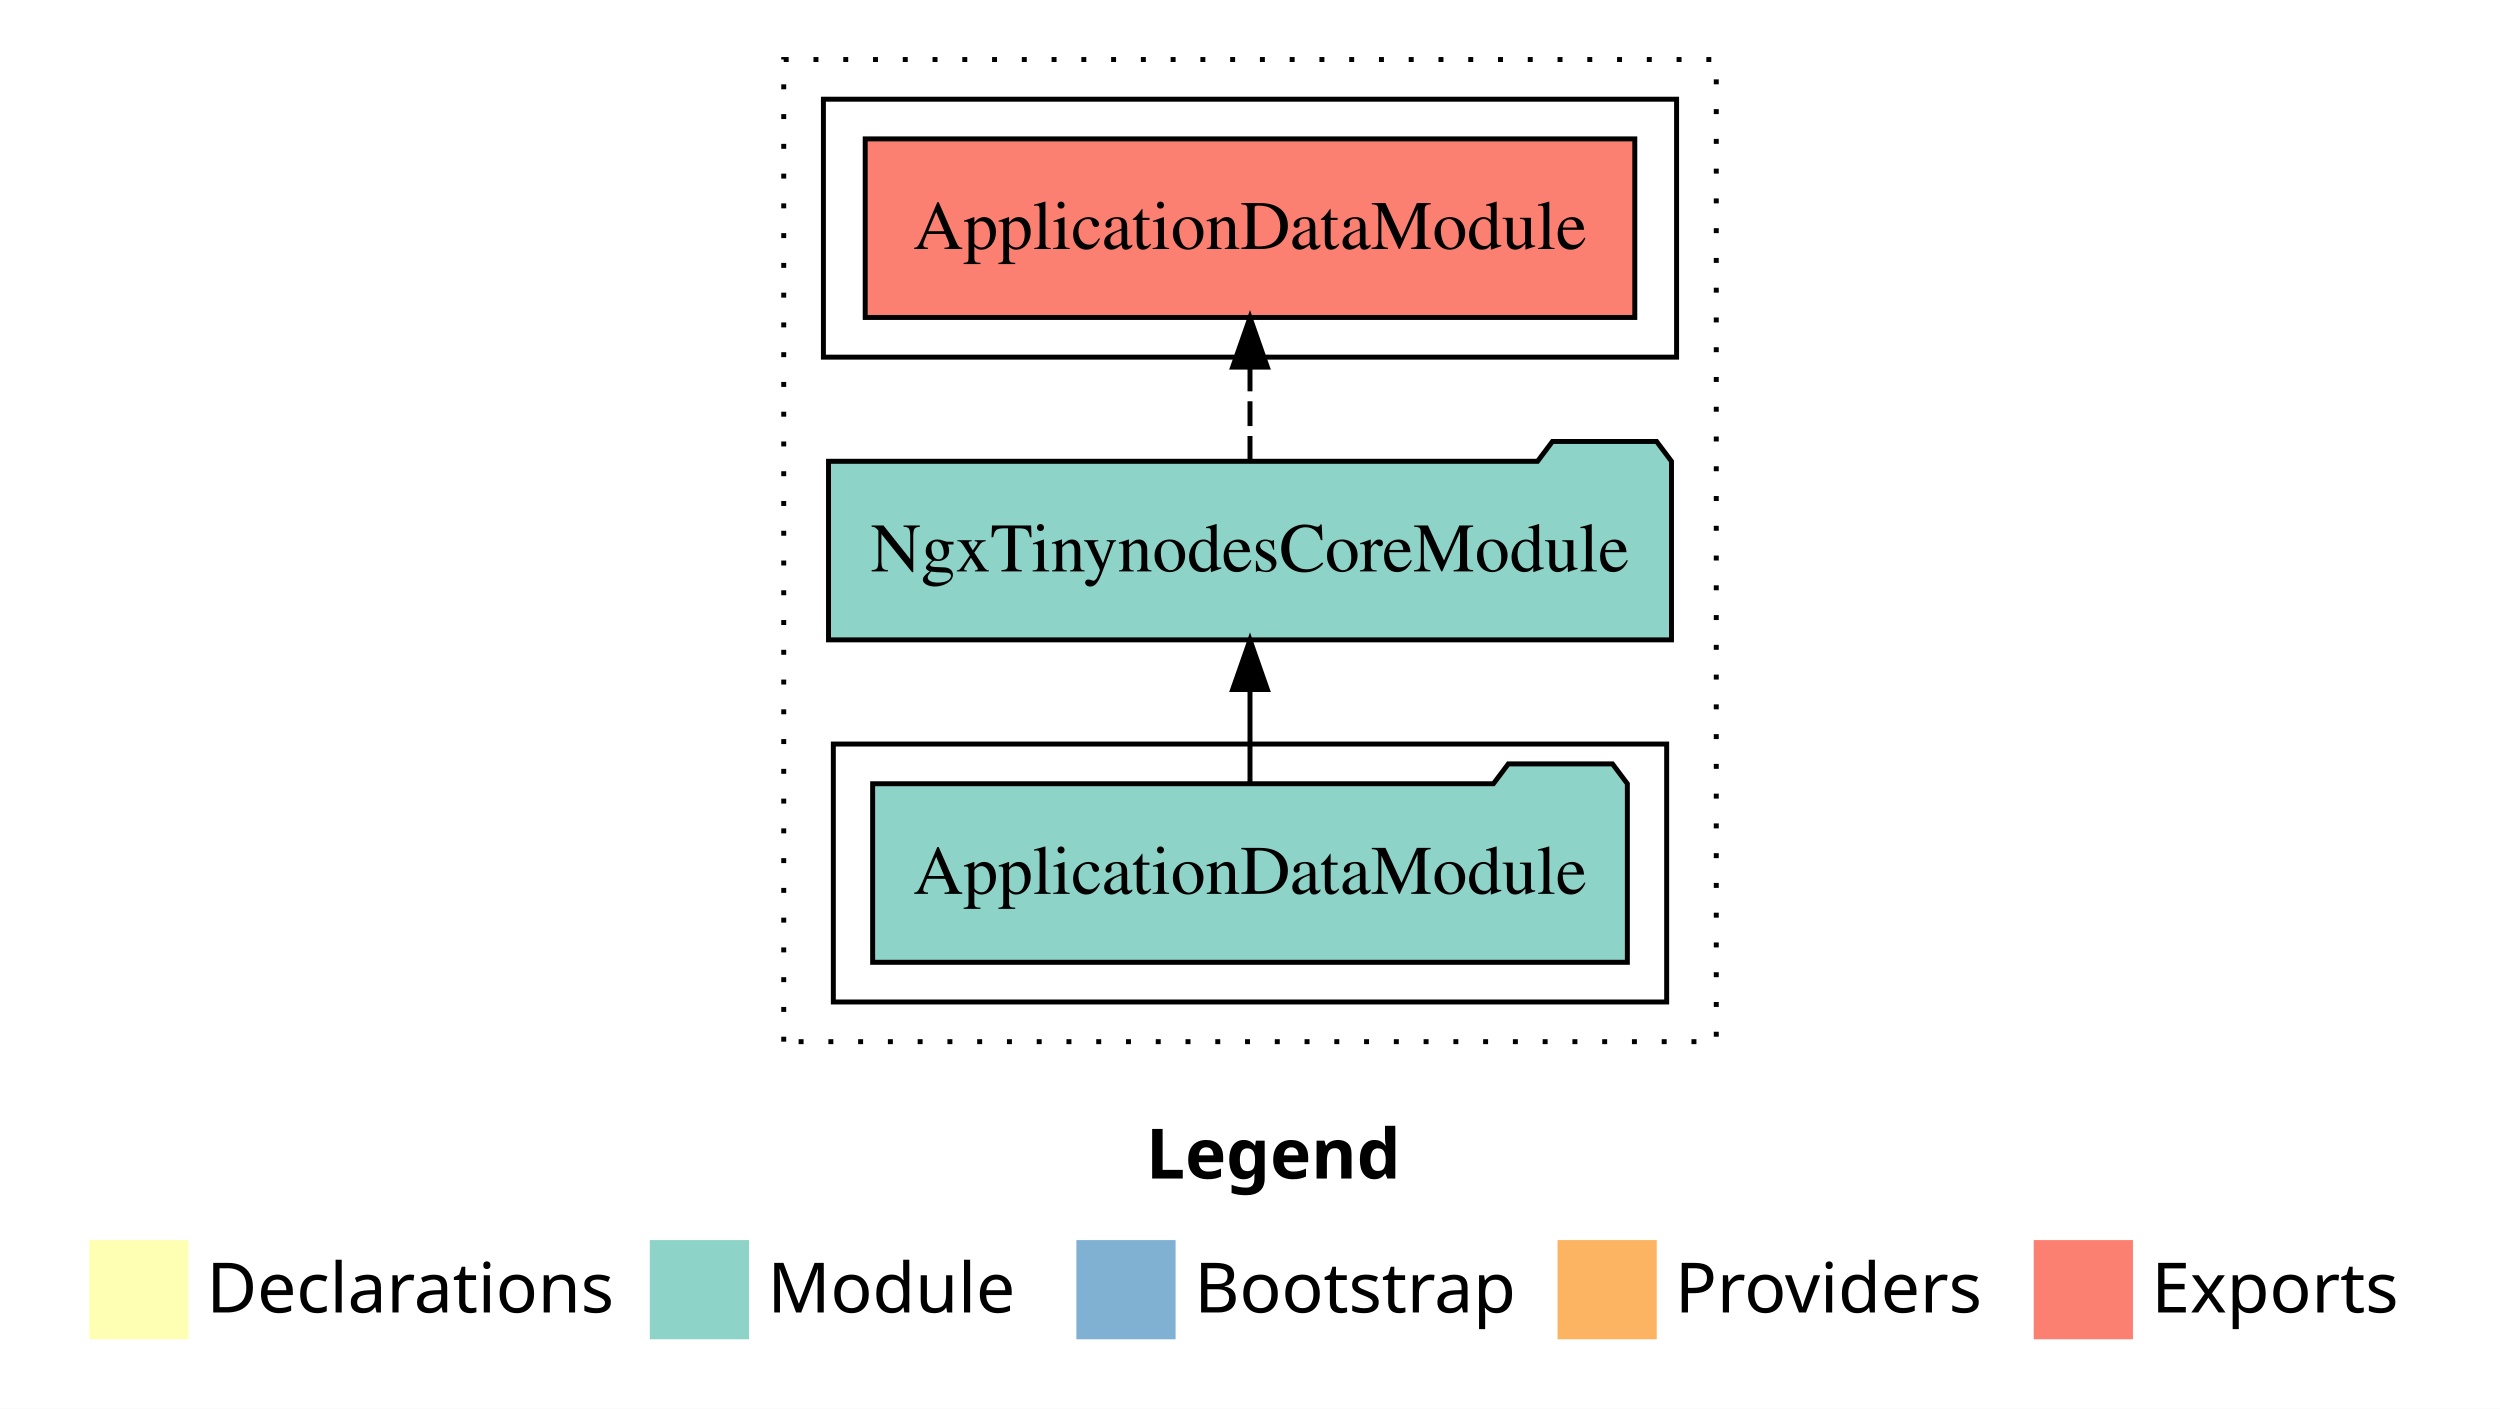
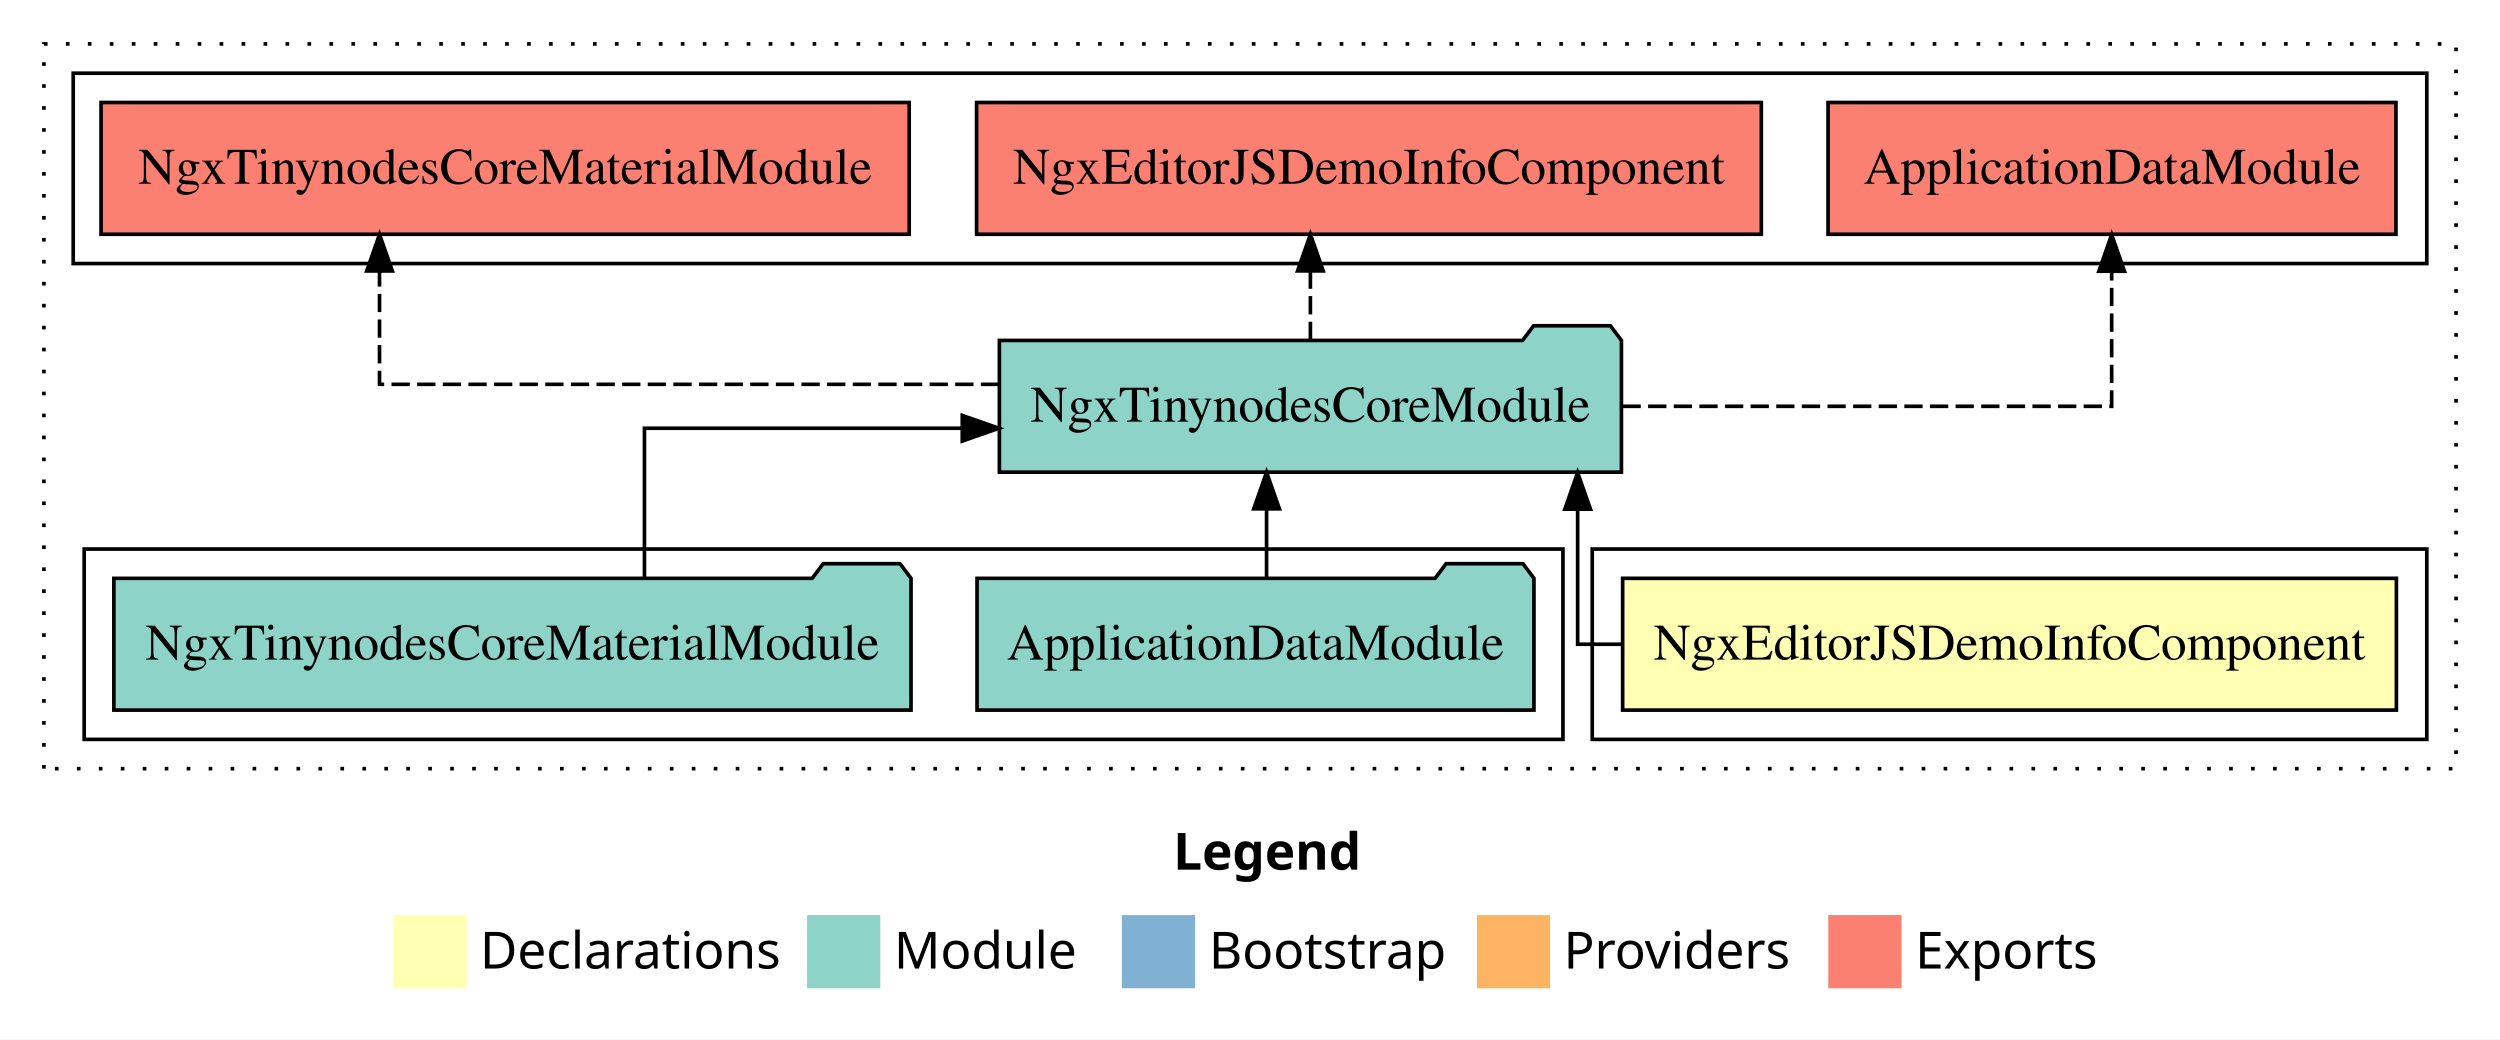
- <svg xmlns="http://www.w3.org/2000/svg" width="504pt" height="284pt" viewBox="0.00 0.00 504.00 284.00">
+ <svg xmlns="http://www.w3.org/2000/svg" width="683pt" height="284pt" viewBox="0.00 0.00 683.00 284.00">
  <g id="graph0" class="graph" transform="scale(1 1) rotate(0) translate(4 280)">
-     <polygon fill="#ffffff" stroke="transparent" points="-4,4 -4,-280 500,-280 500,4 -4,4" />
-     <text text-anchor="start" x="227.009" y="-42.4" font-family="sans-serif" font-weight="bold" font-size="14.00" fill="#000000">Legend</text>
-     <polygon fill="#ffffb3" stroke="transparent" points="14,-10 14,-30 34,-30 34,-10 14,-10" />
-     <text text-anchor="start" x="37.629" y="-15.4" font-family="sans-serif" font-size="14.00" fill="#000000">  Declarations</text>
-     <polygon fill="#8dd3c7" stroke="transparent" points="127,-10 127,-30 147,-30 147,-10 127,-10" />
-     <text text-anchor="start" x="150.725" y="-15.4" font-family="sans-serif" font-size="14.00" fill="#000000">  Module</text>
-     <polygon fill="#80b1d3" stroke="transparent" points="213,-10 213,-30 233,-30 233,-10 213,-10" />
-     <text text-anchor="start" x="236.781" y="-15.4" font-family="sans-serif" font-size="14.00" fill="#000000">  Bootstrap</text>
-     <polygon fill="#fdb462" stroke="transparent" points="310,-10 310,-30 330,-30 330,-10 310,-10" />
-     <text text-anchor="start" x="333.673" y="-15.4" font-family="sans-serif" font-size="14.00" fill="#000000">  Providers</text>
-     <polygon fill="#fb8072" stroke="transparent" points="406,-10 406,-30 426,-30 426,-10 406,-10" />
-     <text text-anchor="start" x="429.726" y="-15.4" font-family="sans-serif" font-size="14.00" fill="#000000">  Exports</text>
+     <polygon fill="#ffffff" stroke="transparent" points="-4,4 -4,-280 679,-280 679,4 -4,4" />
+     <text text-anchor="start" x="316.509" y="-42.4" font-family="sans-serif" font-weight="bold" font-size="14.00" fill="#000000">Legend</text>
+     <polygon fill="#ffffb3" stroke="transparent" points="103.5,-10 103.5,-30 123.5,-30 123.5,-10 103.5,-10" />
+     <text text-anchor="start" x="127.129" y="-15.4" font-family="sans-serif" font-size="14.00" fill="#000000">  Declarations</text>
+     <polygon fill="#8dd3c7" stroke="transparent" points="216.5,-10 216.5,-30 236.5,-30 236.5,-10 216.5,-10" />
+     <text text-anchor="start" x="240.225" y="-15.4" font-family="sans-serif" font-size="14.00" fill="#000000">  Module</text>
+     <polygon fill="#80b1d3" stroke="transparent" points="302.5,-10 302.5,-30 322.5,-30 322.5,-10 302.5,-10" />
+     <text text-anchor="start" x="326.281" y="-15.4" font-family="sans-serif" font-size="14.00" fill="#000000">  Bootstrap</text>
+     <polygon fill="#fdb462" stroke="transparent" points="399.5,-10 399.5,-30 419.5,-30 419.5,-10 399.5,-10" />
+     <text text-anchor="start" x="423.173" y="-15.4" font-family="sans-serif" font-size="14.00" fill="#000000">  Providers</text>
+     <polygon fill="#fb8072" stroke="transparent" points="495.5,-10 495.5,-30 515.5,-30 515.5,-10 495.5,-10" />
+     <text text-anchor="start" x="519.226" y="-15.4" font-family="sans-serif" font-size="14.00" fill="#000000">  Exports</text>
    <g id="clust1" class="cluster">
-       <polygon fill="none" stroke="#000000" stroke-dasharray="1,5" points="154,-70 154,-268 342,-268 342,-70 154,-70" />
+       <polygon fill="none" stroke="#000000" stroke-dasharray="1,5" points="8,-70 8,-268 667,-268 667,-70 8,-70" />
    </g>
-     <g id="clust3" class="cluster">
-       <polygon fill="none" stroke="#000000" points="164,-78 164,-130 332,-130 332,-78 164,-78" />
+     <g id="clust2" class="cluster">
+       <polygon fill="none" stroke="#000000" points="431,-78 431,-130 659,-130 659,-78 431,-78" />
    </g>
    <g id="clust4" class="cluster">
-       <polygon fill="none" stroke="#000000" points="162,-208 162,-260 334,-260 334,-208 162,-208" />
+       <polygon fill="none" stroke="#000000" points="19,-78 19,-130 423,-130 423,-78 19,-78" />
+     </g>
+     <g id="clust5" class="cluster">
+       <polygon fill="none" stroke="#000000" points="16,-208 16,-260 659,-260 659,-208 16,-208" />
    </g>
    <g id="node1" class="node">
-       <polygon fill="#8dd3c7" stroke="#000000" points="324.074,-122 321.074,-126 300.074,-126 297.074,-122 171.926,-122 171.926,-86 324.074,-86 324.074,-122" />
-       <text text-anchor="middle" x="248" y="-99.8" font-family="Times,serif" font-size="14.00" fill="#000000">ApplicationDataModule</text>
+       <polygon fill="#ffffb3" stroke="#000000" points="650.694,-122 439.306,-122 439.306,-86 650.694,-86 650.694,-122" />
+       <text text-anchor="middle" x="545" y="-99.8" font-family="Times,serif" font-size="14.00" fill="#000000">NgxEditorJSDemoInfoComponent</text>
    </g>
    <g id="node2" class="node">
-       <polygon fill="#8dd3c7" stroke="#000000" points="332.971,-187 329.971,-191 308.971,-191 305.971,-187 163.029,-187 163.029,-151 332.971,-151 332.971,-187" />
-       <text text-anchor="middle" x="248" y="-164.8" font-family="Times,serif" font-size="14.00" fill="#000000">NgxTinynodesCoreModule</text>
+       <polygon fill="#8dd3c7" stroke="#000000" points="438.971,-187 435.971,-191 414.971,-191 411.971,-187 269.029,-187 269.029,-151 438.971,-151 438.971,-187" />
+       <text text-anchor="middle" x="354" y="-164.8" font-family="Times,serif" font-size="14.00" fill="#000000">NgxTinynodesCoreModule</text>
    </g>
    <g id="edge1" class="edge">
-       <path fill="none" stroke="#000000" d="M248,-122.106C248,-122.106 248,-140.991 248,-140.991" />
-       <polygon fill="#000000" stroke="#000000" points="244.5,-140.991 248,-150.991 251.5,-140.991 244.5,-140.991" />
+       <path fill="none" stroke="#000000" d="M439.194,-104C431.694,-104 427.011,-104 427.011,-104 427.011,-104 427.011,-140.894 427.011,-140.894" />
+       <polygon fill="#000000" stroke="#000000" points="423.511,-140.894 427.011,-150.894 430.511,-140.894 423.511,-140.894" />
+     </g>
+     <g id="node5" class="node">
+       <polygon fill="#fb8072" stroke="#000000" points="650.575,-252 495.425,-252 495.425,-216 650.575,-216 650.575,-252" />
+       <text text-anchor="middle" x="573" y="-229.8" font-family="Times,serif" font-size="14.00" fill="#000000">ApplicationDataModule </text>
+     </g>
+     <g id="edge4" class="edge">
+       <path fill="none" stroke="#000000" stroke-dasharray="5,2" d="M439.261,-169C500.726,-169 572.905,-169 572.905,-169 572.905,-169 572.905,-205.894 572.905,-205.894" />
+       <polygon fill="#000000" stroke="#000000" points="569.405,-205.894 572.905,-215.894 576.405,-205.894 569.405,-205.894" />
+     </g>
+     <g id="node6" class="node">
+       <polygon fill="#fb8072" stroke="#000000" points="477.194,-252 262.806,-252 262.806,-216 477.194,-216 477.194,-252" />
+       <text text-anchor="middle" x="370" y="-229.8" font-family="Times,serif" font-size="14.00" fill="#000000">NgxEditorJSDemoInfoComponent </text>
+     </g>
+     <g id="edge5" class="edge">
+       <path fill="none" stroke="#000000" stroke-dasharray="5,2" d="M354,-187.106C354,-187.106 354,-205.991 354,-205.991" />
+       <polygon fill="#000000" stroke="#000000" points="350.5,-205.991 354,-215.991 357.5,-205.991 350.5,-205.991" />
+     </g>
+     <g id="node7" class="node">
+       <polygon fill="#fb8072" stroke="#000000" points="244.391,-252 23.609,-252 23.609,-216 244.391,-216 244.391,-252" />
+       <text text-anchor="middle" x="134" y="-229.8" font-family="Times,serif" font-size="14.00" fill="#000000">NgxTinynodesCoreMaterialModule </text>
+     </g>
+     <g id="edge6" class="edge">
+       <path fill="none" stroke="#000000" stroke-dasharray="5,2" d="M268.963,-175C195.032,-175 99.685,-175 99.685,-175 99.685,-175 99.685,-205.977 99.685,-205.977" />
+       <polygon fill="#000000" stroke="#000000" points="96.185,-205.977 99.685,-215.977 103.185,-205.977 96.185,-205.977" />
    </g>
    <g id="node3" class="node">
-       <polygon fill="#fb8072" stroke="#000000" points="325.575,-252 170.425,-252 170.425,-216 325.575,-216 325.575,-252" />
-       <text text-anchor="middle" x="248" y="-229.8" font-family="Times,serif" font-size="14.00" fill="#000000">ApplicationDataModule </text>
+       <polygon fill="#8dd3c7" stroke="#000000" points="415.074,-122 412.074,-126 391.074,-126 388.074,-122 262.926,-122 262.926,-86 415.074,-86 415.074,-122" />
+       <text text-anchor="middle" x="339" y="-99.8" font-family="Times,serif" font-size="14.00" fill="#000000">ApplicationDataModule</text>
    </g>
    <g id="edge2" class="edge">
-       <path fill="none" stroke="#000000" stroke-dasharray="5,2" d="M248,-187.106C248,-187.106 248,-205.991 248,-205.991" />
-       <polygon fill="#000000" stroke="#000000" points="244.5,-205.991 248,-215.991 251.5,-205.991 244.5,-205.991" />
+       <path fill="none" stroke="#000000" d="M342.026,-122.106C342.026,-122.106 342.026,-140.991 342.026,-140.991" />
+       <polygon fill="#000000" stroke="#000000" points="338.526,-140.991 342.026,-150.991 345.526,-140.991 338.526,-140.991" />
+     </g>
+     <g id="node4" class="node">
+       <polygon fill="#8dd3c7" stroke="#000000" points="244.892,-122 241.892,-126 220.892,-126 217.892,-122 27.108,-122 27.108,-86 244.892,-86 244.892,-122" />
+       <text text-anchor="middle" x="136" y="-99.8" font-family="Times,serif" font-size="14.00" fill="#000000">NgxTinynodesCoreMaterialModule</text>
+     </g>
+     <g id="edge3" class="edge">
+       <path fill="none" stroke="#000000" d="M172.065,-122.022C172.065,-139.373 172.065,-163 172.065,-163 172.065,-163 258.892,-163 258.892,-163" />
+       <polygon fill="#000000" stroke="#000000" points="258.892,-166.5 268.892,-163 258.892,-159.5 258.892,-166.5" />
    </g>
  </g>
</svg>
